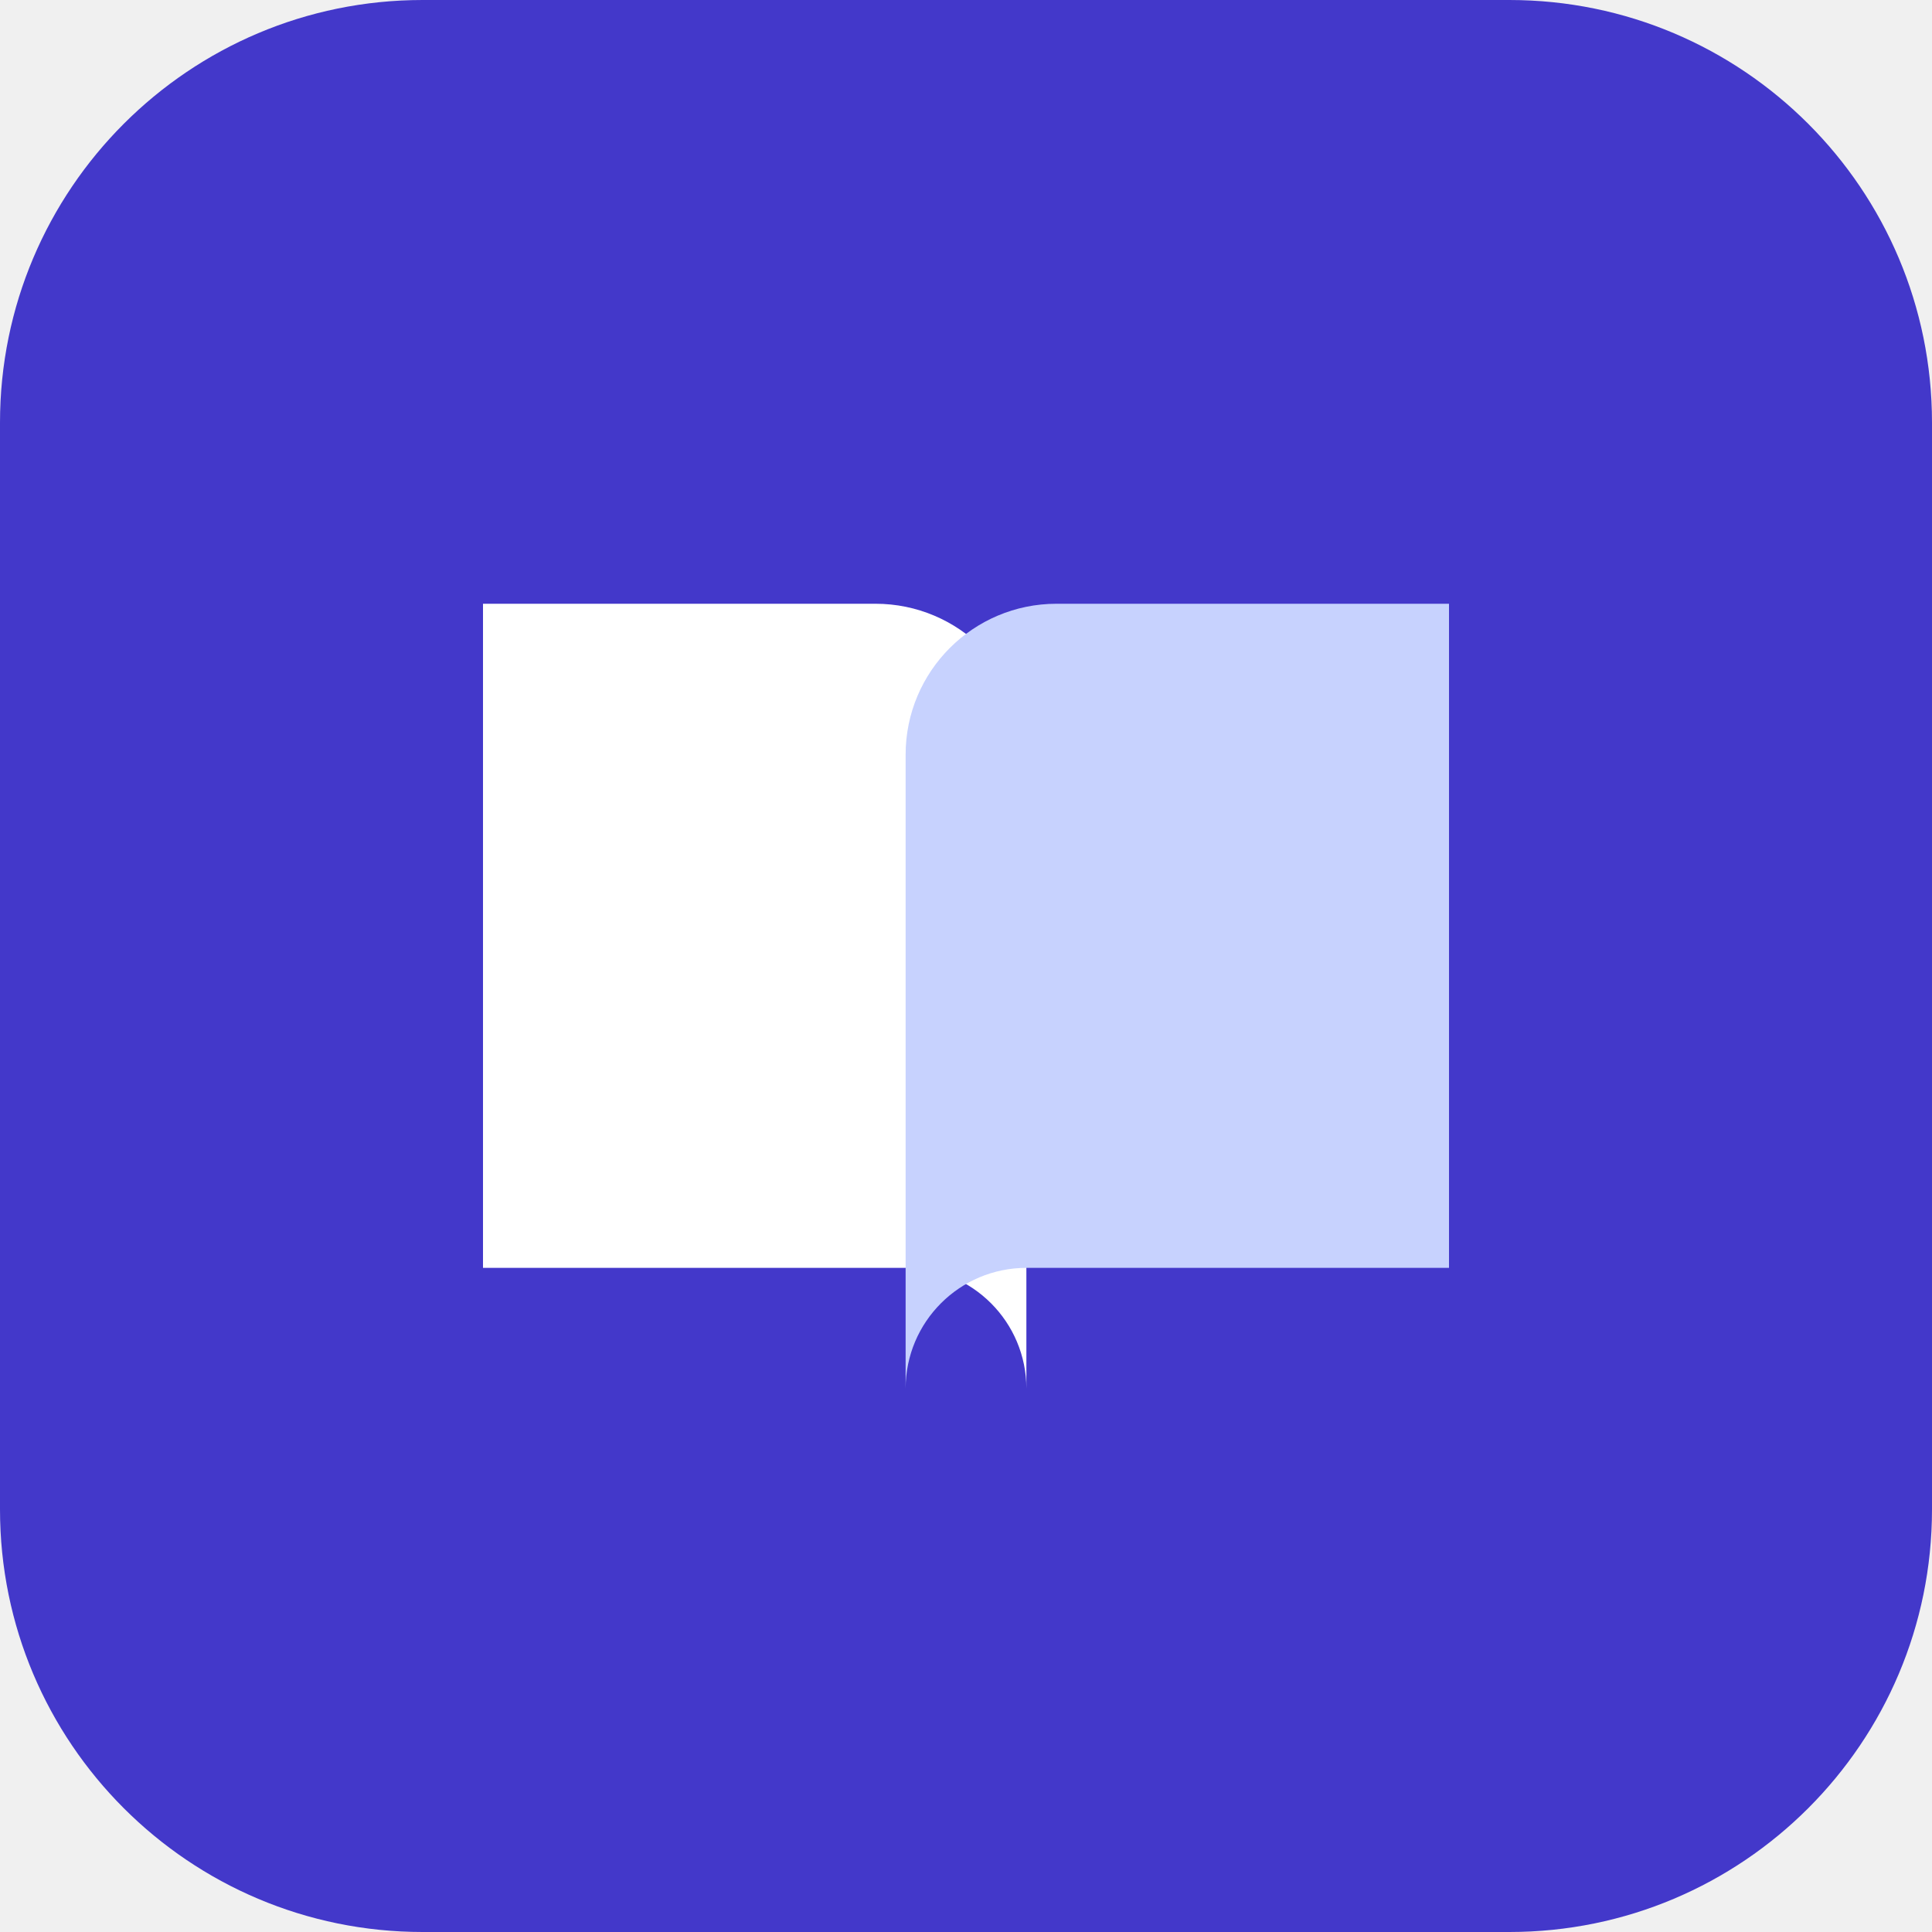
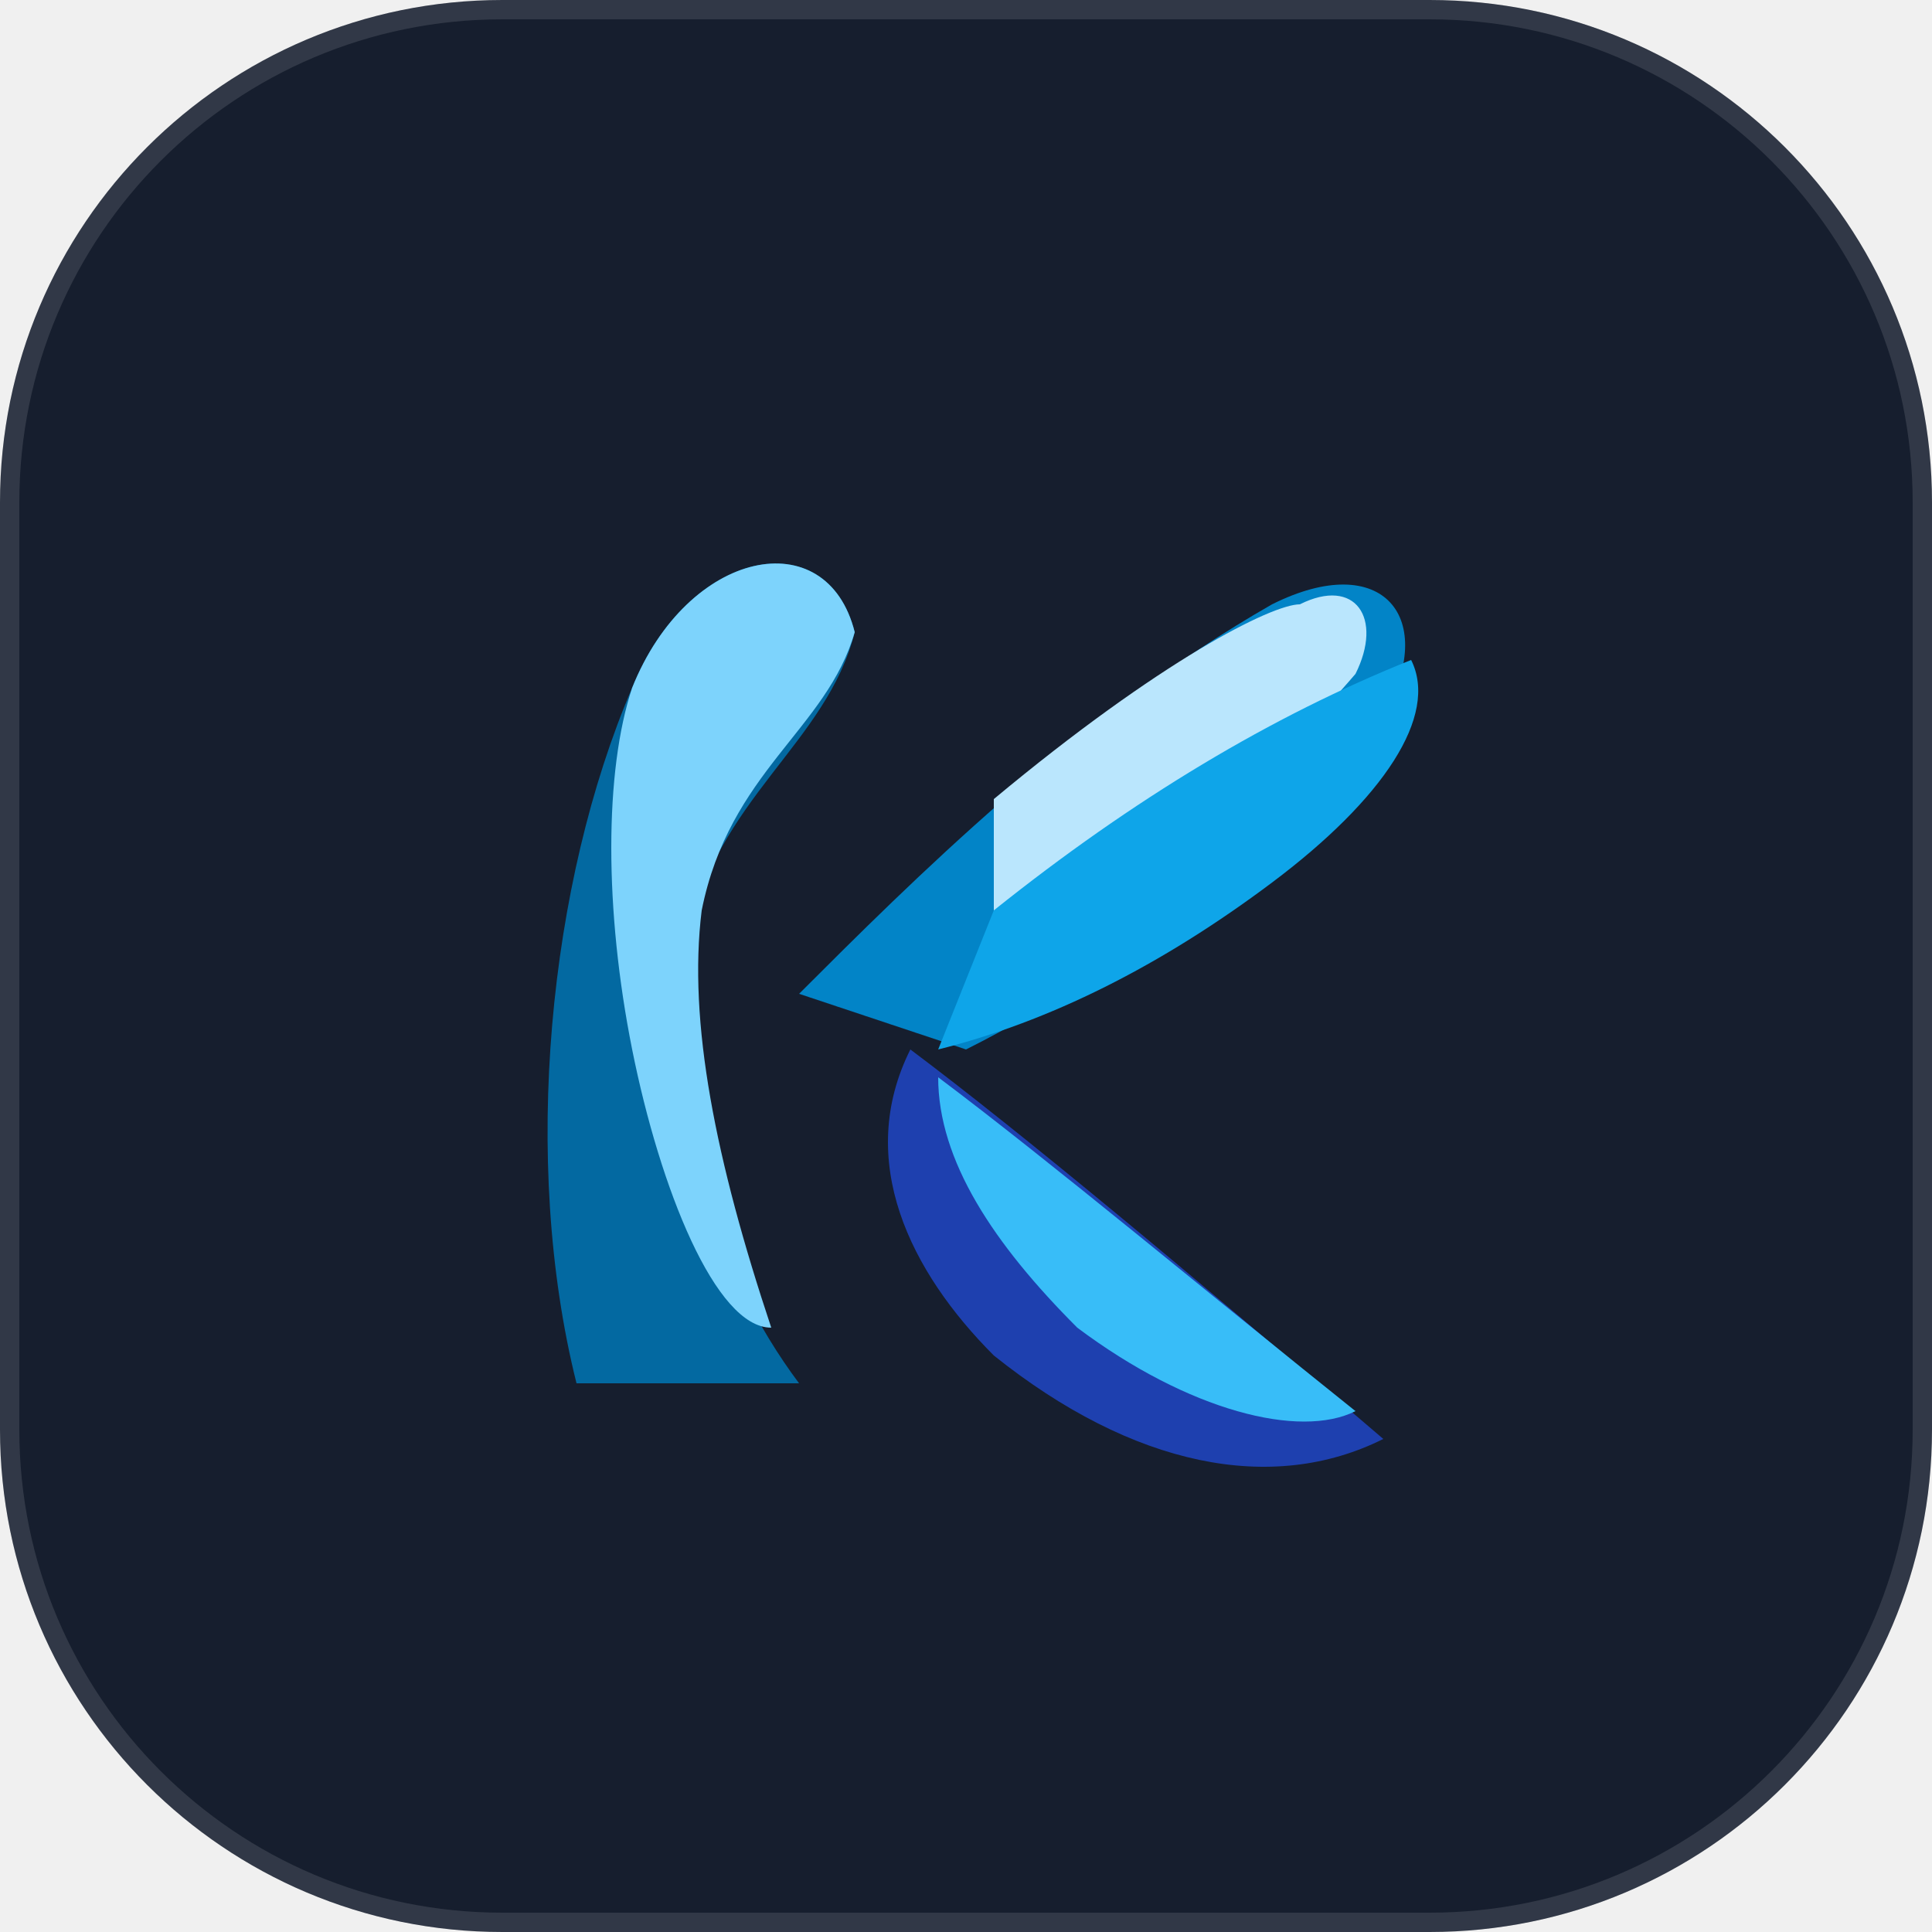
- <svg xmlns="http://www.w3.org/2000/svg" viewBox="0 0 64 64" role="img" aria-label="KabsatLearn">
-   <rect width="64" height="64" rx="14" fill="#4338ca" />
-   <path d="M16 20h13a5 5 0 0 1 5 5v21a4 4 0 0 0-4-4H16z" fill="#fff" />
-   <path d="M48 20H35a5 5 0 0 0-5 5v21a4 4 0 0 1 4-4h14z" fill="#c7d2fe" />
+ <svg xmlns="http://www.w3.org/2000/svg" viewBox="0 0 100 100" fill="none">
+   <rect width="100" height="100" rx="26" fill="#161e2e" />
+   <rect x="0.5" y="0.5" width="99" height="99" rx="25.5" stroke="rgba(255,255,255,0.12)" stroke-width="1" />
+   <g transform="translate(14, 14) scale(0.72)">
+     <path d="M22 80 C18 64 20 44 26 30 C30 20 40 18 42 26 C40 34 32 38 30 48 C28 60 32 72 38 80 Z" fill="#0369A1" />
+     <path d="M26 30 C30 20 40 18 42 26 C40 33 33 36 31 46 C30 54 32 64 36 76 C32 76 28 66 26 56 C24 46 24 36 26 30 Z" fill="#7DD3FC" />
+     <path d="M38 52 C46 44 58 32 72 24 C80 20 84 25 80 32 C74 40 62 50 50 56 Z" fill="#0284C7" />
+     <path d="M52 38 C64 28 72 24 74 24 C78 22 80 25 78 29 C72 36 62 45 52 50 Z" fill="#BAE6FD" />
+     <path d="M52 46 C62 38 72 32 82 28 C84 32 80 38 72 44 C64 50 56 54 48 56 Z" fill="#0EA5E9" />
+     <path d="M46 56 C54 62 66 72 80 84 C72 88 62 86 52 78 C46 72 42 64 46 56 Z" fill="#1E40AF" />
+     <path d="M48 58 C56 64 68 74 78 82 C74 84 66 82 58 76 C52 70 48 64 48 58 Z" fill="#38BDF8" />
+   </g>
</svg>
